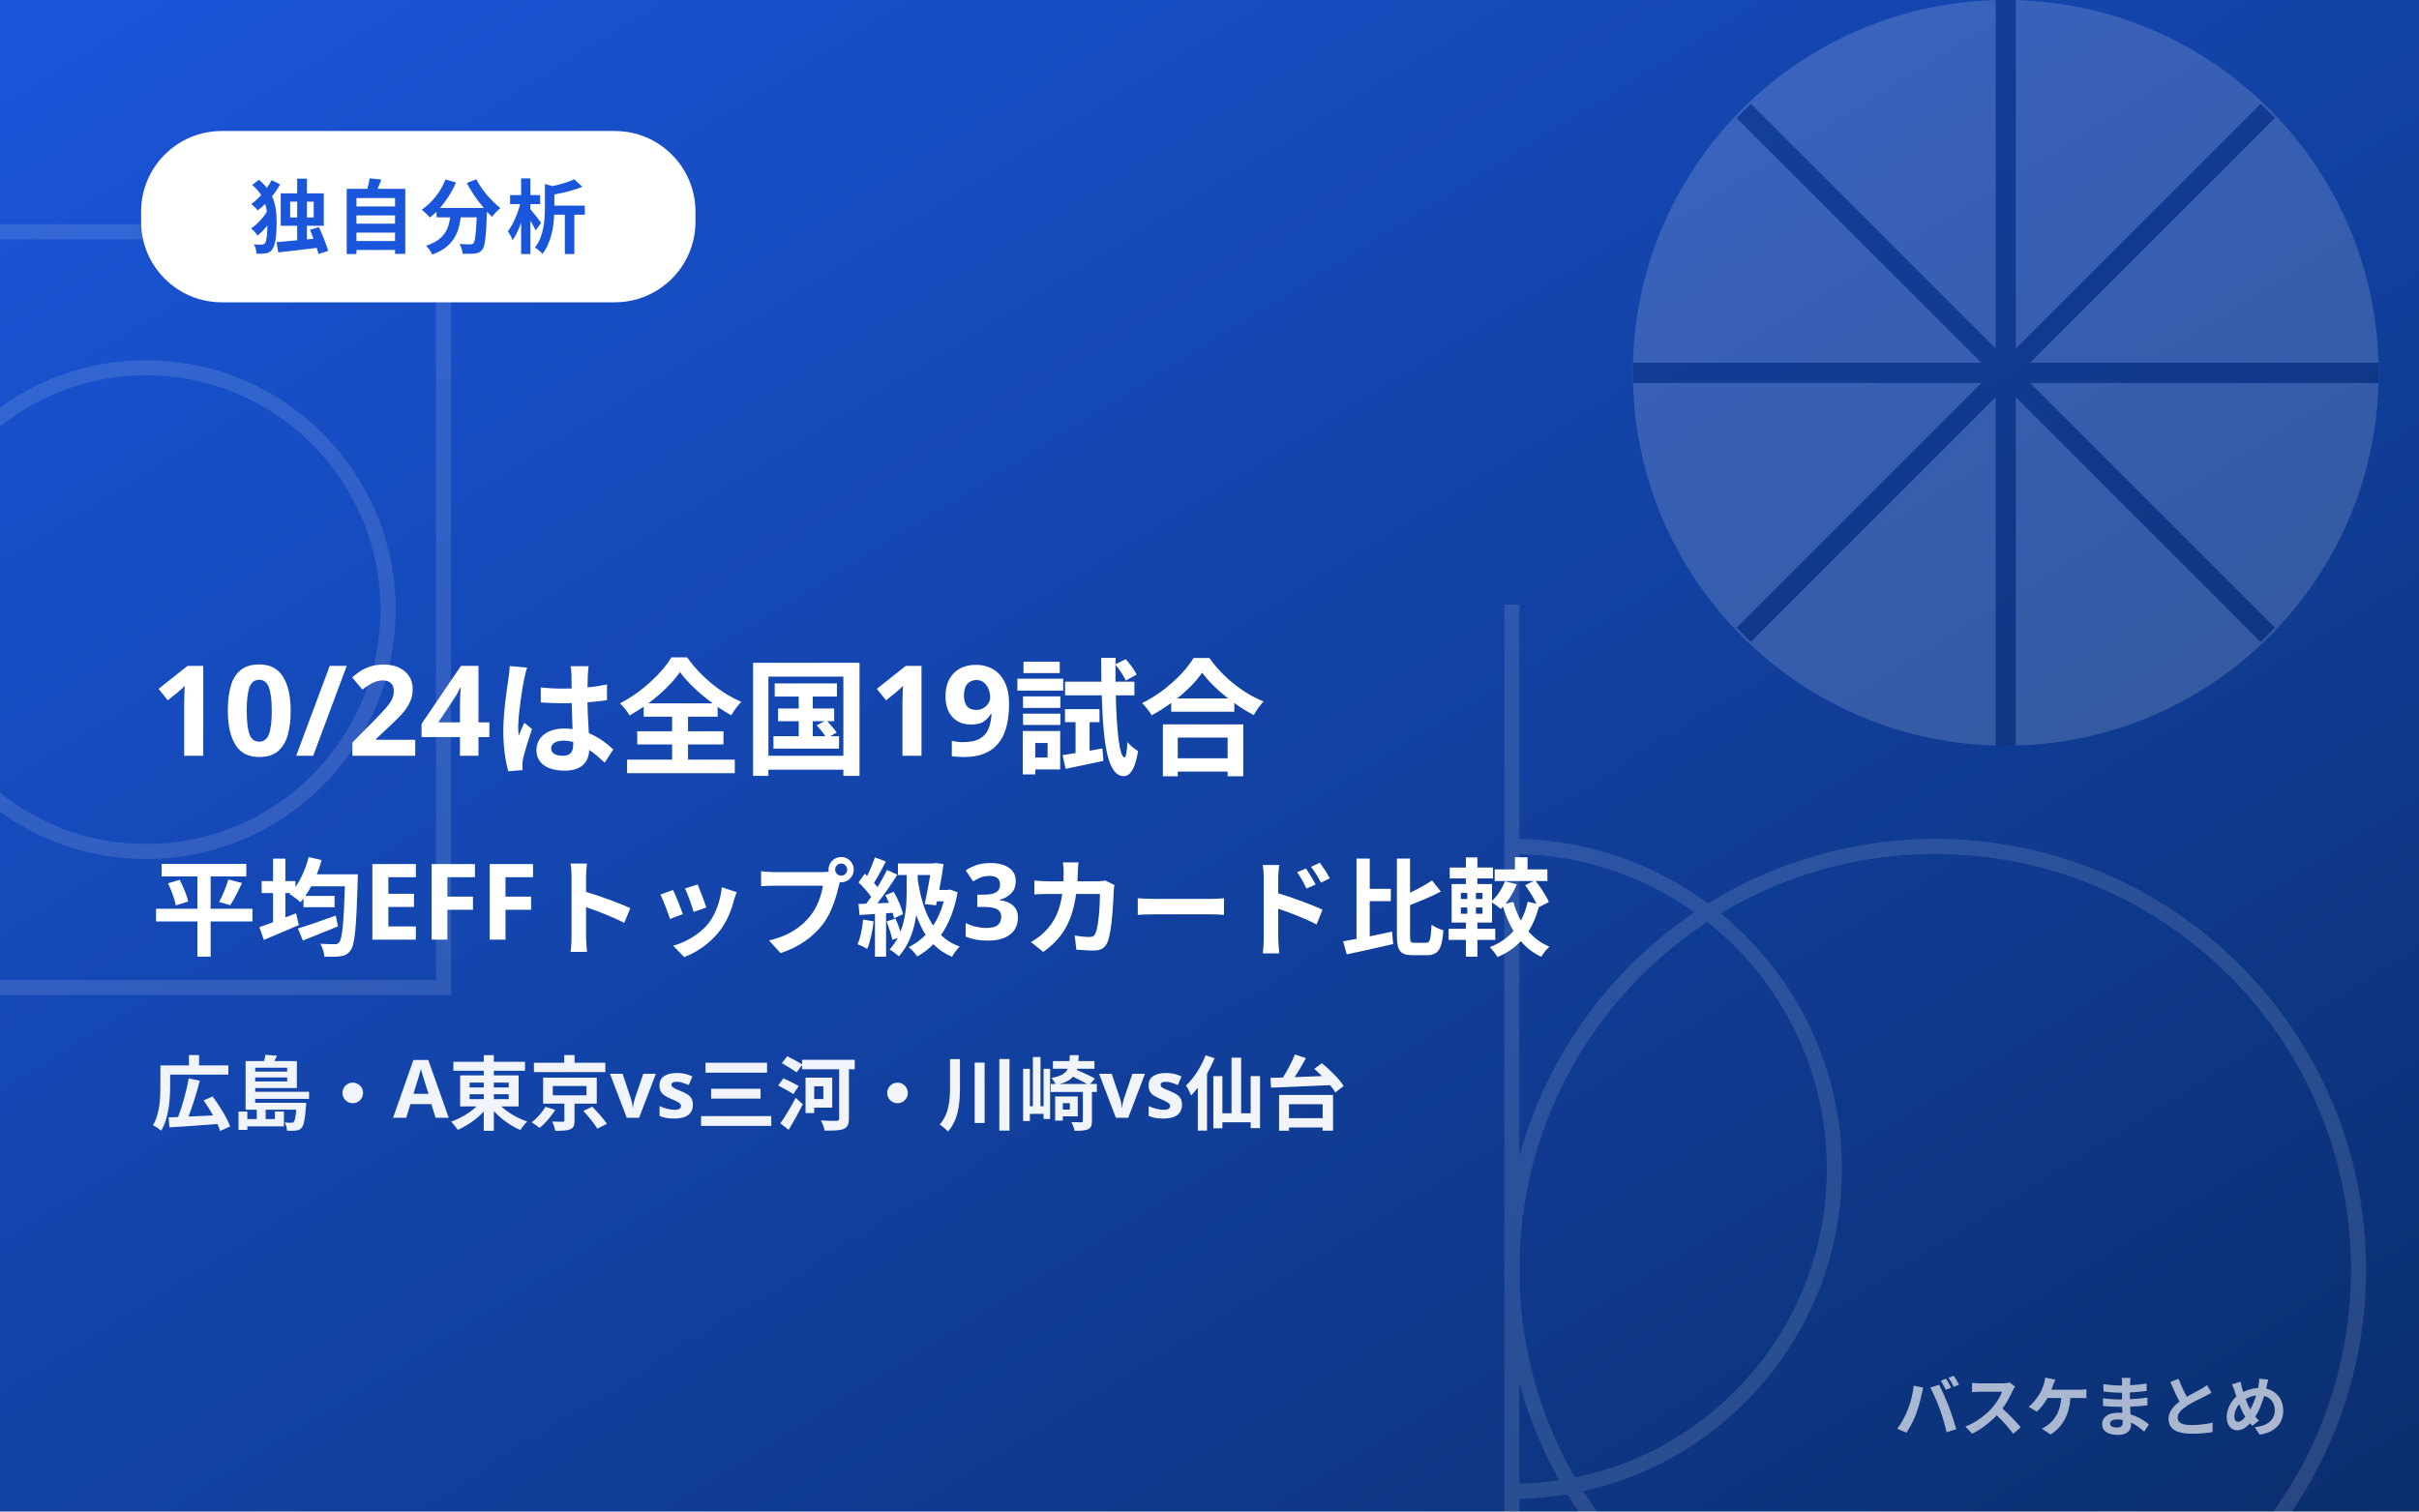
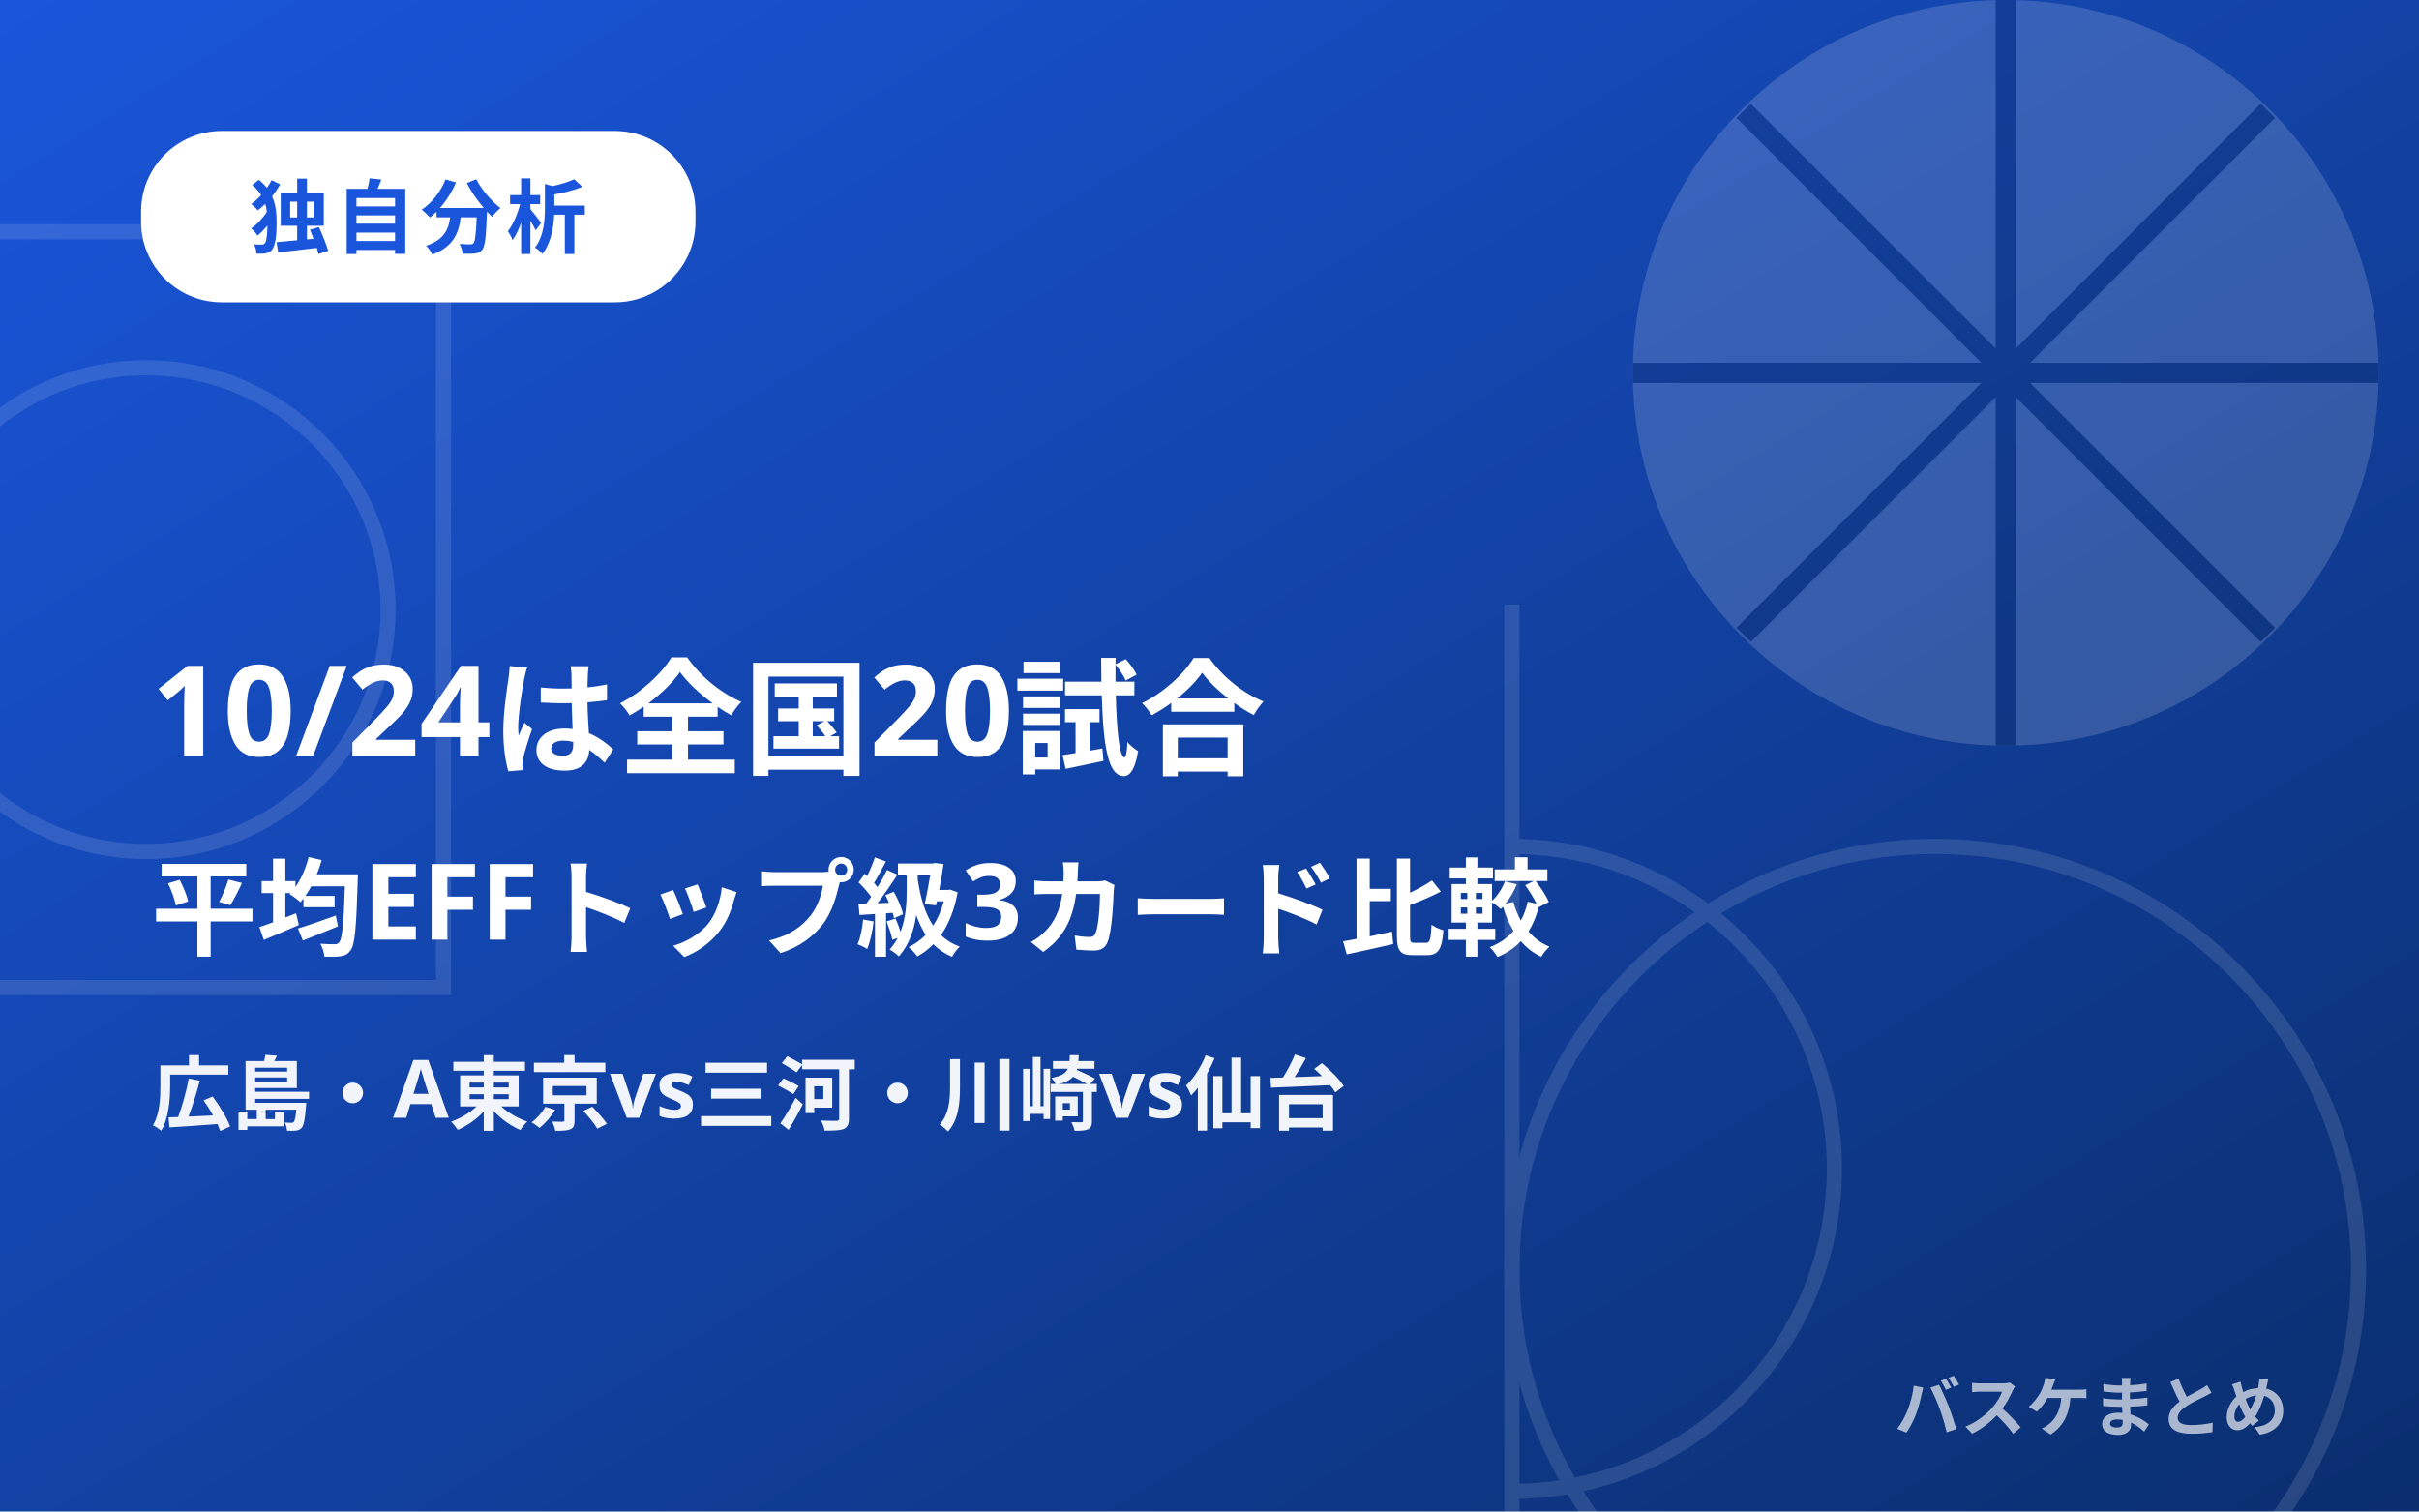
- <svg xmlns="http://www.w3.org/2000/svg" viewBox="0 0 480 300" role="img" aria-label="10/24 全国19試合 今季平均EFFトップ級が揃う3カードを比較">
+ <svg xmlns="http://www.w3.org/2000/svg" viewBox="0 0 480 300" role="img" aria-label="10/24 全国20試合 今季平均EFFトップ級が揃う3カードを比較">
  <defs>
    <linearGradient id="g" x1="0" y1="0" x2="1" y2="1">
      <stop offset="0" stop-color="#1a56db" />
      <stop offset="1" stop-color="#0a2e6e" />
    </linearGradient>
  </defs>
  <rect width="480" height="300" fill="url(#g)" />
  <g stroke="#ffffff" stroke-width="3" fill="none" opacity="0.12">
    <circle cx="384" cy="252" r="84" />
    <line x1="300" y1="120" x2="300" y2="300" />
    <path d="M300 168 a64 64 0 0 1 0 128" />
    <rect x="-30" y="46" width="118" height="150" />
    <circle cx="29" cy="121" r="48" />
  </g>
  <g transform="translate(398,74)" opacity="0.16">
    <circle r="74" fill="#ffffff" />
    <path d="M-74 0H74 M0 -74V74 M-52 -52Q0 0 52 52 M52 -52Q0 0 -52 52" stroke="#0d1b2a" stroke-width="4" fill="none" />
  </g>
  <rect x="28" y="26" rx="16" ry="16" width="110" height="34" fill="#ffffff" />
  <text x="83" y="49" font-family="'Hiragino Kaku Gothic ProN','Noto Sans JP','Yu Gothic',Meiryo,sans-serif" font-weight="800" font-size="16" fill="#1a56db" text-anchor="middle" letter-spacing="1">独自分析</text>
-   <text x="30" y="150" font-family="'Hiragino Kaku Gothic ProN','Noto Sans JP','Yu Gothic',Meiryo,sans-serif" font-weight="900" font-size="25" fill="#ffffff">10/24は全国19試合</text>
+   <text x="30" y="150" font-family="'Hiragino Kaku Gothic ProN','Noto Sans JP','Yu Gothic',Meiryo,sans-serif" font-weight="900" font-size="25" fill="#ffffff">10/24は全国20試合</text>
  <text x="30" y="188" font-family="'Hiragino Kaku Gothic ProN','Noto Sans JP','Yu Gothic',Meiryo,sans-serif" font-weight="900" font-size="21" fill="#ffffff">平均EFFトップ級3カード比較</text>
  <text x="30" y="223" font-family="'Hiragino Kaku Gothic ProN','Noto Sans JP','Yu Gothic',Meiryo,sans-serif" font-weight="700" font-size="16" fill="#ffffff" opacity="0.94">広島・A東京vs三河・川崎vs仙台</text>
  <text x="454" y="284" font-family="'Hiragino Kaku Gothic ProN','Noto Sans JP','Yu Gothic',Meiryo,sans-serif" text-anchor="end" font-weight="800" font-size="13" fill="#ffffff" opacity="0.65">バスケまとめ</text>
</svg>
